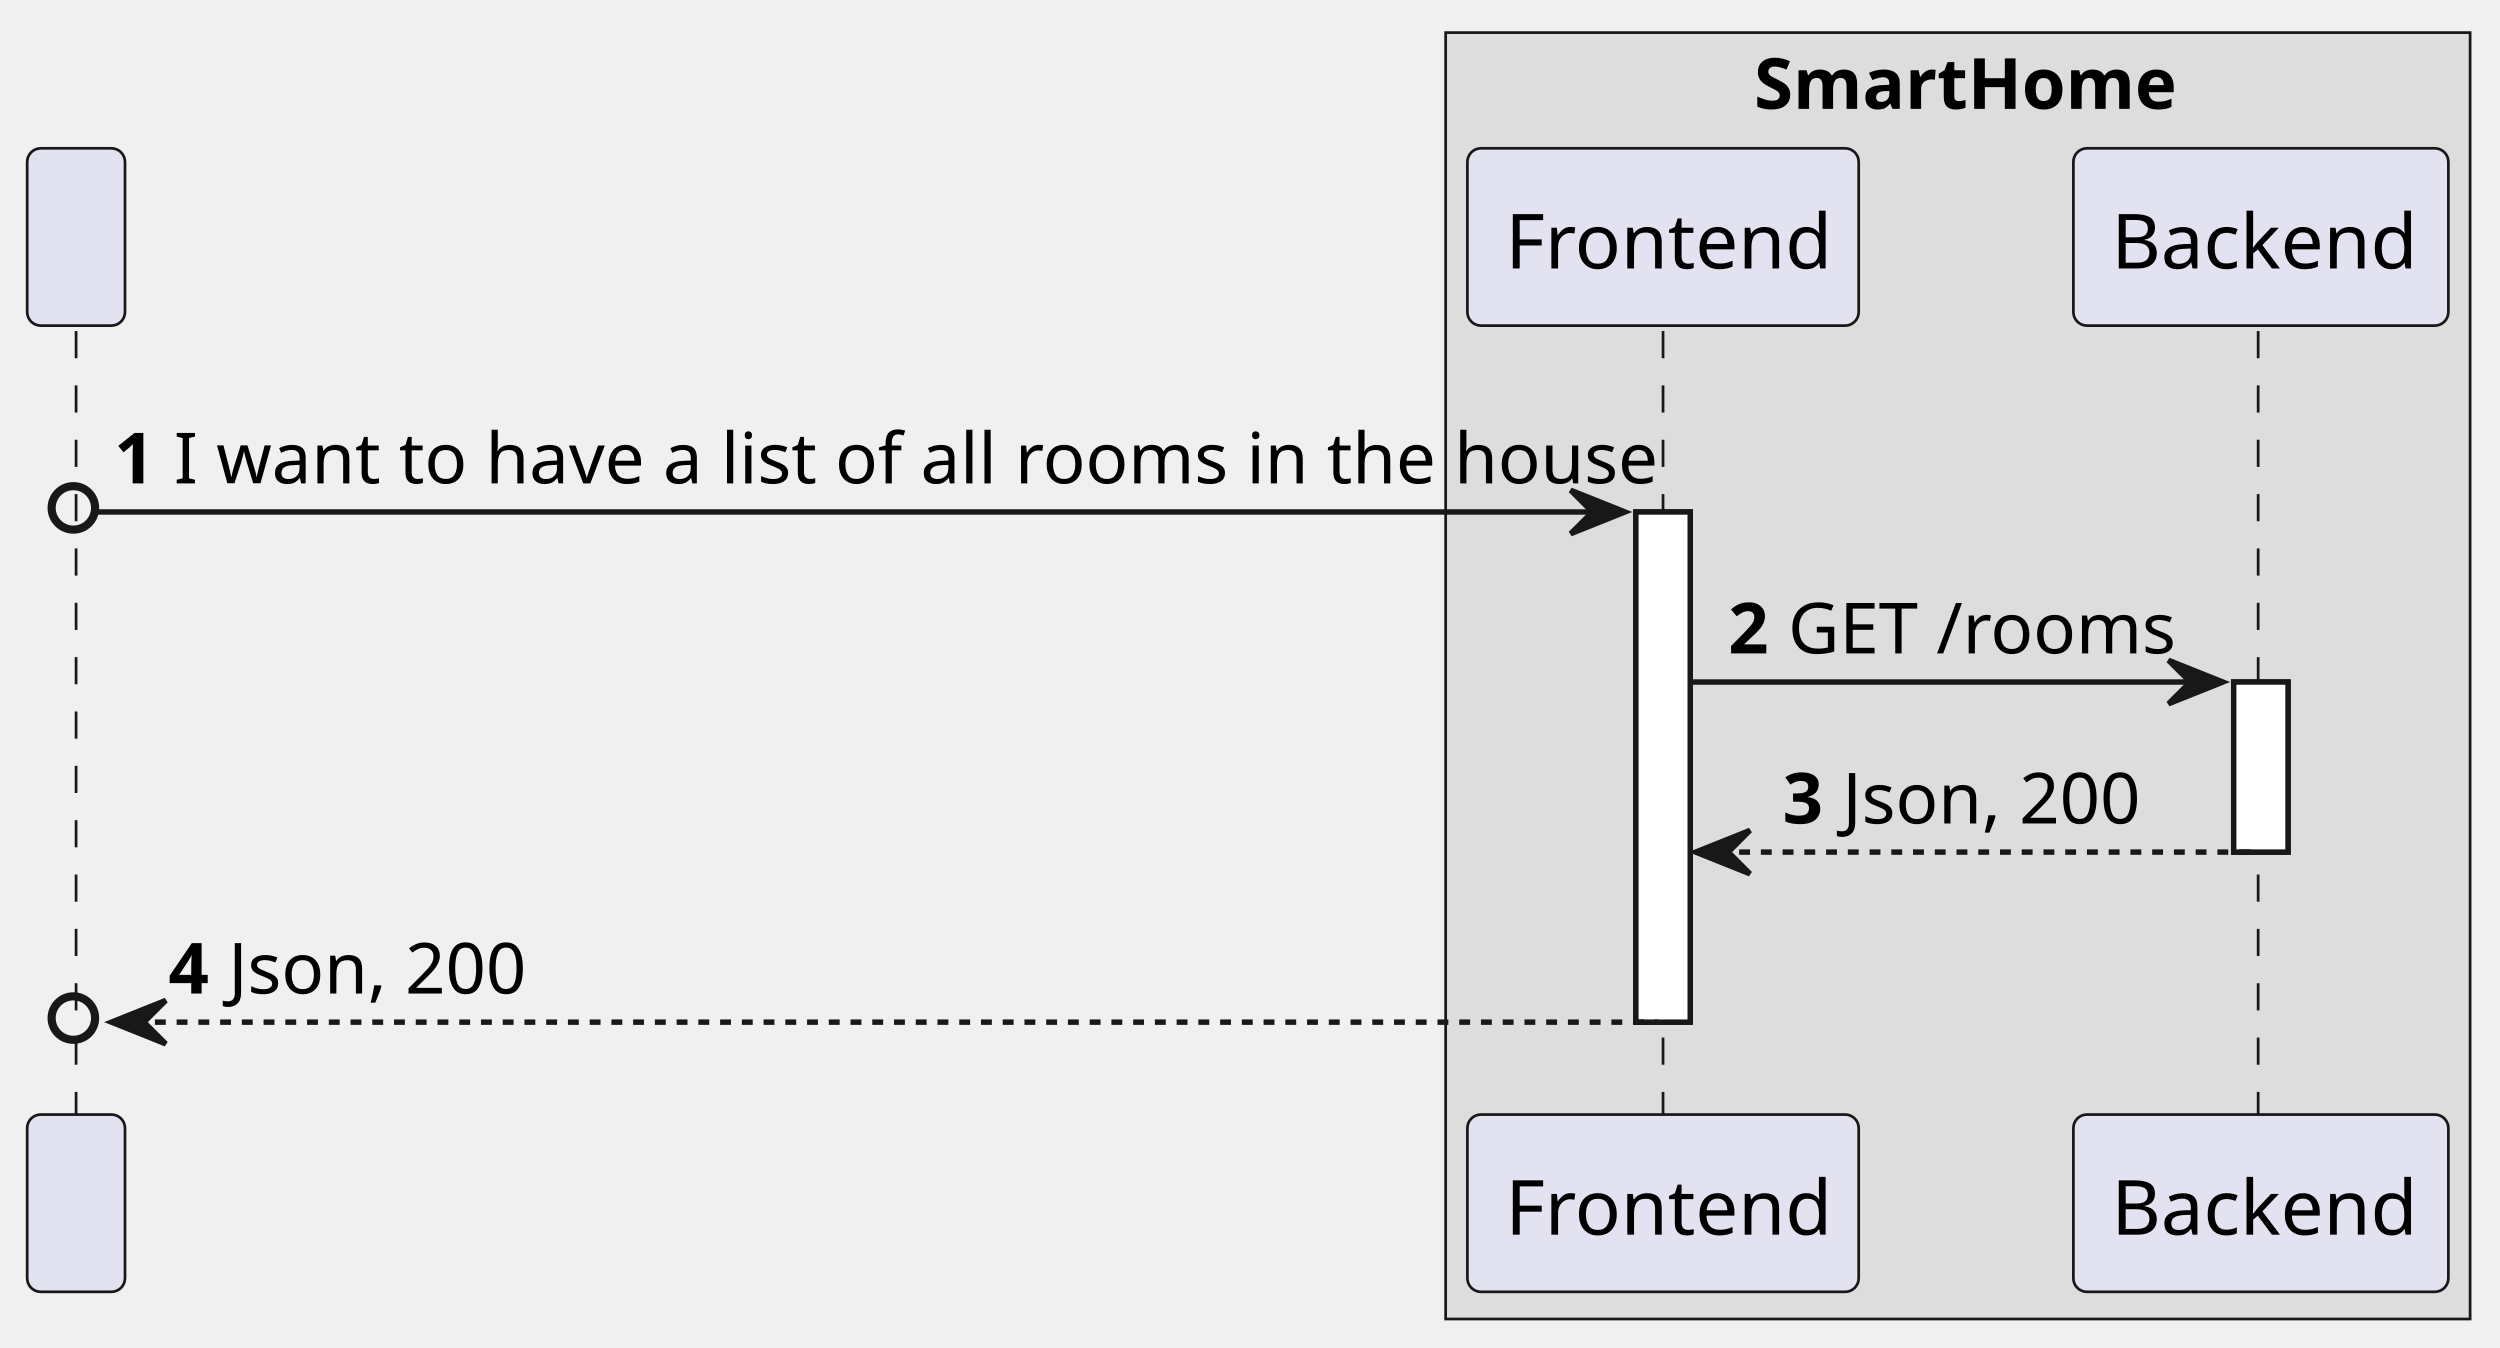
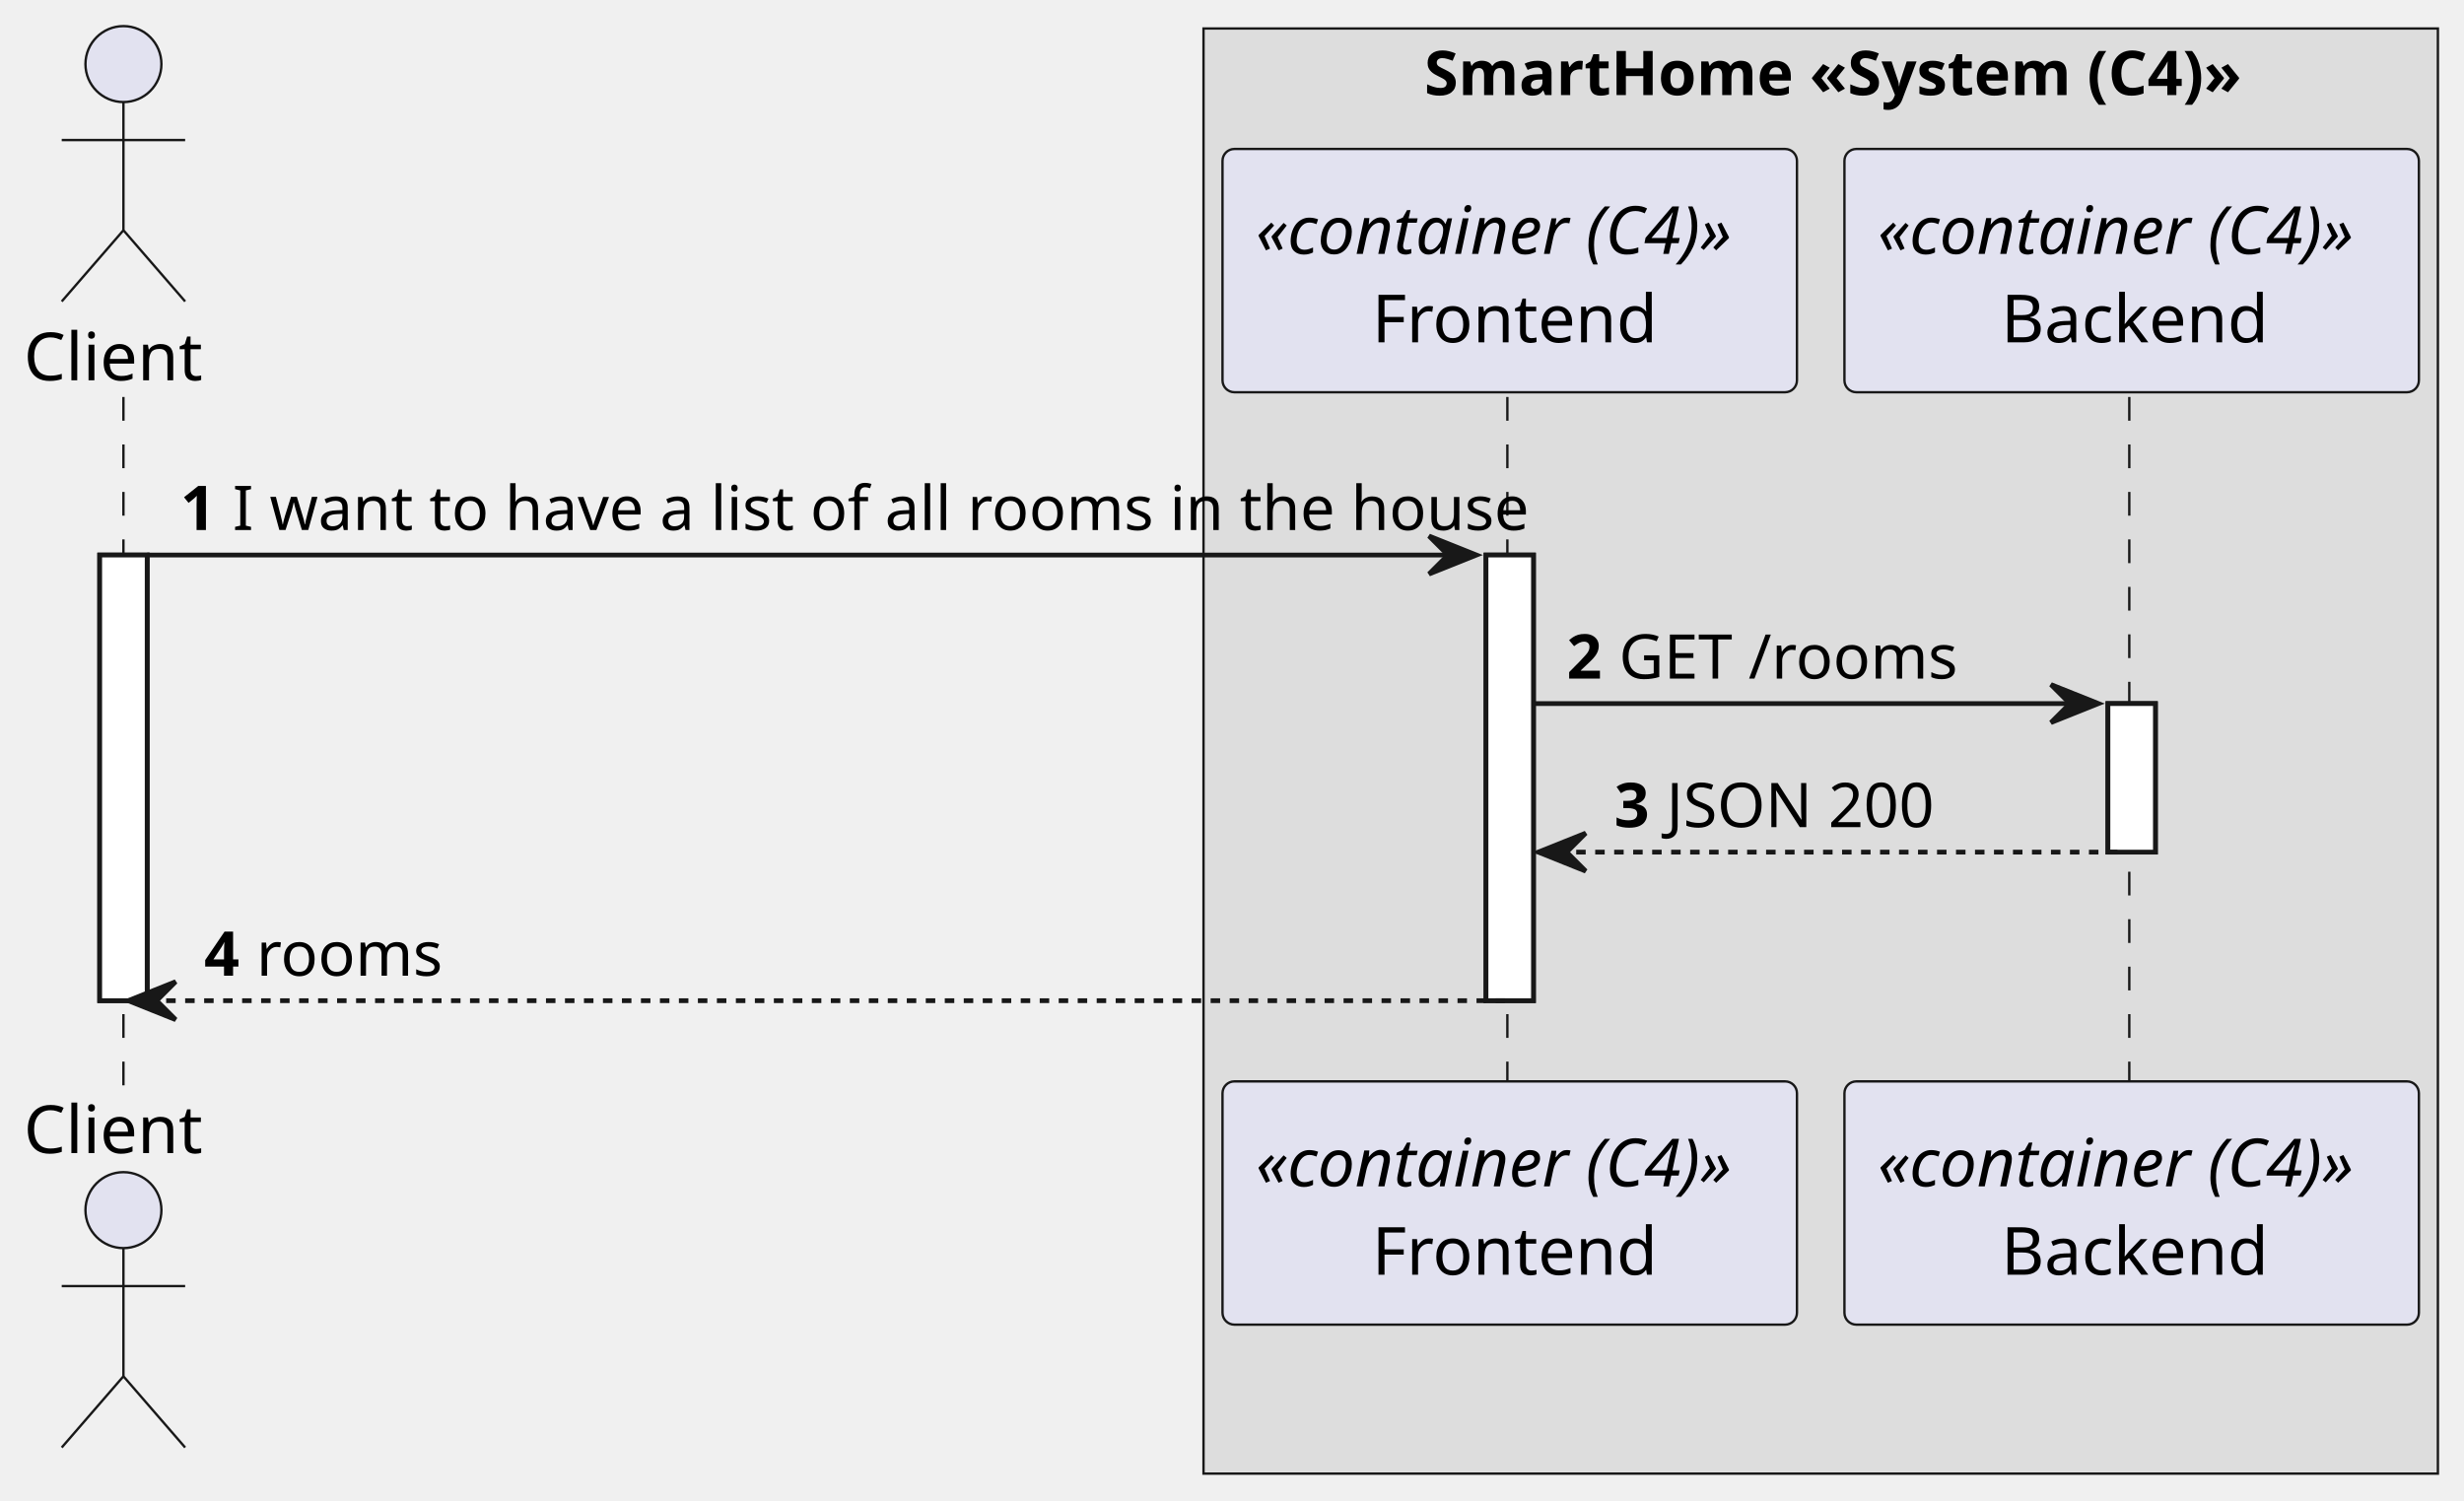
- <svg xmlns="http://www.w3.org/2000/svg" contentStyleType="text/css" height="248px" preserveAspectRatio="none" style="width:460px;height:248px;background:#FFFFFF;" version="1.1" viewBox="0 0 460 248" width="460px" zoomAndPan="magnify">
+ <svg xmlns="http://www.w3.org/2000/svg" contentStyleType="text/css" height="316px" preserveAspectRatio="none" style="width:519px;height:316px;background:#FFFFFF;" version="1.1" viewBox="0 0 519 316" width="519px" zoomAndPan="magnify">
  <defs />
  <g>
-     <rect fill="#DDDDDD" height="236.697" style="stroke:#181818;stroke-width:0.5;" width="188.5" x="266" y="6" />
-     <text fill="#000000" font-family="sans-serif" font-size="13" font-weight="bold" lengthAdjust="spacing" textLength="75" x="322.75" y="20.028">SmartHome</text>
-     <rect fill="#FFFFFF" height="93.873" style="stroke:#181818;stroke-width:1.0;" width="10" x="301" y="94.203" />
-     <rect fill="#FFFFFF" height="31.291" style="stroke:#181818;stroke-width:1.0;" width="10" x="411" y="125.494" />
-     <line style="stroke:#181818;stroke-width:0.5;stroke-dasharray:5.0,5.0;" x1="14" x2="14" y1="60.912" y2="206.076" />
-     <line style="stroke:#181818;stroke-width:0.5;stroke-dasharray:5.0,5.0;" x1="306" x2="306" y1="60.912" y2="206.076" />
-     <line style="stroke:#181818;stroke-width:0.5;stroke-dasharray:5.0,5.0;" x1="415.5" x2="415.5" y1="60.912" y2="206.076" />
-     <rect fill="#E2E2F0" height="32.621" rx="2.5" ry="2.5" style="stroke:#181818;stroke-width:0.5;" width="18" x="5" y="27.291" />
-     <text fill="#000000" font-family="sans-serif" font-size="14" lengthAdjust="spacing" textLength="4" x="12" y="49.398"> </text>
-     <rect fill="#E2E2F0" height="32.621" rx="2.5" ry="2.5" style="stroke:#181818;stroke-width:0.5;" width="18" x="5" y="205.076" />
-     <text fill="#000000" font-family="sans-serif" font-size="14" lengthAdjust="spacing" textLength="4" x="12" y="227.184"> </text>
-     <rect fill="#E2E2F0" height="32.621" rx="2.5" ry="2.5" style="stroke:#181818;stroke-width:0.5;" width="72" x="270" y="27.291" />
-     <text fill="#000000" font-family="sans-serif" font-size="14" lengthAdjust="spacing" textLength="58" x="277" y="49.398">Frontend</text>
-     <rect fill="#E2E2F0" height="32.621" rx="2.5" ry="2.5" style="stroke:#181818;stroke-width:0.5;" width="72" x="270" y="205.076" />
-     <text fill="#000000" font-family="sans-serif" font-size="14" lengthAdjust="spacing" textLength="58" x="277" y="227.184">Frontend</text>
-     <rect fill="#E2E2F0" height="32.621" rx="2.5" ry="2.5" style="stroke:#181818;stroke-width:0.5;" width="69" x="381.5" y="27.291" />
-     <text fill="#000000" font-family="sans-serif" font-size="14" lengthAdjust="spacing" textLength="55" x="388.5" y="49.398">Backend</text>
-     <rect fill="#E2E2F0" height="32.621" rx="2.5" ry="2.5" style="stroke:#181818;stroke-width:0.5;" width="69" x="381.5" y="205.076" />
-     <text fill="#000000" font-family="sans-serif" font-size="14" lengthAdjust="spacing" textLength="55" x="388.5" y="227.184">Backend</text>
-     <rect fill="#FFFFFF" height="93.873" style="stroke:#181818;stroke-width:1.0;" width="10" x="301" y="94.203" />
-     <rect fill="#FFFFFF" height="31.291" style="stroke:#181818;stroke-width:1.0;" width="10" x="411" y="125.494" />
-     <ellipse cx="13.5" cy="93.453" fill="none" rx="4" ry="4" style="stroke:#181818;stroke-width:1.5;" />
-     <polygon fill="#181818" points="289,90.203,299,94.203,289,98.203,293,94.203" style="stroke:#181818;stroke-width:1.0;" />
-     <line style="stroke:#181818;stroke-width:1.0;" x1="18" x2="295" y1="94.203" y2="94.203" />
-     <text fill="#000000" font-family="sans-serif" font-size="13" font-weight="bold" lengthAdjust="spacing" textLength="7" x="21" y="88.94">1</text>
-     <text fill="#000000" font-family="sans-serif" font-size="13" lengthAdjust="spacing" textLength="257" x="32" y="88.94">I want to have a list of all rooms in the house</text>
-     <polygon fill="#181818" points="399,121.494,409,125.494,399,129.494,403,125.494" style="stroke:#181818;stroke-width:1.0;" />
-     <line style="stroke:#181818;stroke-width:1.0;" x1="311" x2="405" y1="125.494" y2="125.494" />
-     <text fill="#000000" font-family="sans-serif" font-size="13" font-weight="bold" lengthAdjust="spacing" textLength="7" x="318" y="120.231">2</text>
-     <text fill="#000000" font-family="sans-serif" font-size="13" lengthAdjust="spacing" textLength="70" x="329" y="120.231">GET /rooms</text>
-     <polygon fill="#181818" points="322,152.785,312,156.785,322,160.785,318,156.785" style="stroke:#181818;stroke-width:1.0;" />
-     <line style="stroke:#181818;stroke-width:1.0;stroke-dasharray:2.0,2.0;" x1="316" x2="415" y1="156.785" y2="156.785" />
-     <text fill="#000000" font-family="sans-serif" font-size="13" font-weight="bold" lengthAdjust="spacing" textLength="7" x="328" y="151.523">3</text>
-     <text fill="#000000" font-family="sans-serif" font-size="13" lengthAdjust="spacing" textLength="56" x="339" y="151.523">Json, 200</text>
-     <ellipse cx="13.5" cy="187.326" fill="none" rx="4" ry="4" style="stroke:#181818;stroke-width:1.5;" />
-     <polygon fill="#181818" points="30.5,184.076,20.5,188.076,30.5,192.076,26.5,188.076" style="stroke:#181818;stroke-width:1.0;" />
-     <line style="stroke:#181818;stroke-width:1.0;stroke-dasharray:2.0,2.0;" x1="28.5" x2="305" y1="188.076" y2="188.076" />
-     <text fill="#000000" font-family="sans-serif" font-size="13" font-weight="bold" lengthAdjust="spacing" textLength="7" x="31" y="182.814">4</text>
-     <text fill="#000000" font-family="sans-serif" font-size="13" lengthAdjust="spacing" textLength="56" x="42" y="182.814">Json, 200</text>
+     <rect fill="#DDDDDD" height="304.406" style="stroke:#181818;stroke-width:0.5;" width="260" x="253.5" y="6" />
+     <text fill="#000000" font-family="sans-serif" font-size="13" font-weight="bold" lengthAdjust="spacing" textLength="167" x="300" y="20.028">SmartHome «System (C4)»</text>
+     <rect fill="#FFFFFF" height="93.873" style="stroke:#181818;stroke-width:1.0;" width="10" x="21" y="116.912" />
+     <rect fill="#FFFFFF" height="93.873" style="stroke:#181818;stroke-width:1.0;" width="10" x="313" y="116.912" />
+     <rect fill="#FFFFFF" height="31.291" style="stroke:#181818;stroke-width:1.0;" width="10" x="444" y="148.203" />
+     <line style="stroke:#181818;stroke-width:0.5;stroke-dasharray:5.0,5.0;" x1="26" x2="26" y1="83.621" y2="228.785" />
+     <line style="stroke:#181818;stroke-width:0.5;stroke-dasharray:5.0,5.0;" x1="317.5" x2="317.5" y1="83.621" y2="228.785" />
+     <line style="stroke:#181818;stroke-width:0.5;stroke-dasharray:5.0,5.0;" x1="448.5" x2="448.5" y1="83.621" y2="228.785" />
+     <text fill="#000000" font-family="sans-serif" font-size="14" lengthAdjust="spacing" textLength="36" x="5" y="80.107">Client</text>
+     <ellipse cx="26" cy="13.5" fill="#E2E2F0" rx="8" ry="8" style="stroke:#181818;stroke-width:0.5;" />
+     <path d="M26,21.5 L26,48.5 M13,29.5 L39,29.5 M26,48.5 L13,63.5 M26,48.5 L39,63.5 " fill="none" style="stroke:#181818;stroke-width:0.5;" />
+     <text fill="#000000" font-family="sans-serif" font-size="14" lengthAdjust="spacing" textLength="36" x="5" y="242.893">Client</text>
+     <ellipse cx="26" cy="254.906" fill="#E2E2F0" rx="8" ry="8" style="stroke:#181818;stroke-width:0.5;" />
+     <path d="M26,262.906 L26,289.906 M13,270.906 L39,270.906 M26,289.906 L13,304.906 M26,289.906 L39,304.906 " fill="none" style="stroke:#181818;stroke-width:0.5;" />
+     <rect fill="#E2E2F0" height="51.242" rx="2.5" ry="2.5" style="stroke:#181818;stroke-width:0.5;" width="121" x="257.5" y="31.379" />
+     <text fill="#000000" font-family="sans-serif" font-size="14" font-style="italic" lengthAdjust="spacing" textLength="107" x="264.5" y="53.486">«container (C4)»</text>
+     <text fill="#000000" font-family="sans-serif" font-size="14" lengthAdjust="spacing" textLength="58" x="289" y="72.107">Frontend</text>
+     <rect fill="#E2E2F0" height="51.242" rx="2.5" ry="2.5" style="stroke:#181818;stroke-width:0.5;" width="121" x="257.5" y="227.785" />
+     <text fill="#000000" font-family="sans-serif" font-size="14" font-style="italic" lengthAdjust="spacing" textLength="107" x="264.5" y="249.893">«container (C4)»</text>
+     <text fill="#000000" font-family="sans-serif" font-size="14" lengthAdjust="spacing" textLength="58" x="289" y="268.514">Frontend</text>
+     <rect fill="#E2E2F0" height="51.242" rx="2.5" ry="2.5" style="stroke:#181818;stroke-width:0.5;" width="121" x="388.5" y="31.379" />
+     <text fill="#000000" font-family="sans-serif" font-size="14" font-style="italic" lengthAdjust="spacing" textLength="107" x="395.5" y="53.486">«container (C4)»</text>
+     <text fill="#000000" font-family="sans-serif" font-size="14" lengthAdjust="spacing" textLength="55" x="421.5" y="72.107">Backend</text>
+     <rect fill="#E2E2F0" height="51.242" rx="2.5" ry="2.5" style="stroke:#181818;stroke-width:0.5;" width="121" x="388.5" y="227.785" />
+     <text fill="#000000" font-family="sans-serif" font-size="14" font-style="italic" lengthAdjust="spacing" textLength="107" x="395.5" y="249.893">«container (C4)»</text>
+     <text fill="#000000" font-family="sans-serif" font-size="14" lengthAdjust="spacing" textLength="55" x="421.5" y="268.514">Backend</text>
+     <rect fill="#FFFFFF" height="93.873" style="stroke:#181818;stroke-width:1.0;" width="10" x="21" y="116.912" />
+     <rect fill="#FFFFFF" height="93.873" style="stroke:#181818;stroke-width:1.0;" width="10" x="313" y="116.912" />
+     <rect fill="#FFFFFF" height="31.291" style="stroke:#181818;stroke-width:1.0;" width="10" x="444" y="148.203" />
+     <polygon fill="#181818" points="301,112.912,311,116.912,301,120.912,305,116.912" style="stroke:#181818;stroke-width:1.0;" />
+     <line style="stroke:#181818;stroke-width:1.0;" x1="31" x2="307" y1="116.912" y2="116.912" />
+     <text fill="#000000" font-family="sans-serif" font-size="13" font-weight="bold" lengthAdjust="spacing" textLength="7" x="38" y="111.649">1</text>
+     <text fill="#000000" font-family="sans-serif" font-size="13" lengthAdjust="spacing" textLength="257" x="49" y="111.649">I want to have a list of all rooms in the house</text>
+     <polygon fill="#181818" points="432,144.203,442,148.203,432,152.203,436,148.203" style="stroke:#181818;stroke-width:1.0;" />
+     <line style="stroke:#181818;stroke-width:1.0;" x1="323" x2="438" y1="148.203" y2="148.203" />
+     <text fill="#000000" font-family="sans-serif" font-size="13" font-weight="bold" lengthAdjust="spacing" textLength="7" x="330" y="142.94">2</text>
+     <text fill="#000000" font-family="sans-serif" font-size="13" lengthAdjust="spacing" textLength="70" x="341" y="142.94">GET /rooms</text>
+     <polygon fill="#181818" points="334,175.494,324,179.494,334,183.494,330,179.494" style="stroke:#181818;stroke-width:1.0;" />
+     <line style="stroke:#181818;stroke-width:1.0;stroke-dasharray:2.0,2.0;" x1="328" x2="448" y1="179.494" y2="179.494" />
+     <text fill="#000000" font-family="sans-serif" font-size="13" font-weight="bold" lengthAdjust="spacing" textLength="7" x="340" y="174.231">3</text>
+     <text fill="#000000" font-family="sans-serif" font-size="13" lengthAdjust="spacing" textLength="59" x="351" y="174.231">JSON 200</text>
+     <polygon fill="#181818" points="37,206.785,27,210.785,37,214.785,33,210.785" style="stroke:#181818;stroke-width:1.0;" />
+     <line style="stroke:#181818;stroke-width:1.0;stroke-dasharray:2.0,2.0;" x1="31" x2="317" y1="210.785" y2="210.785" />
+     <text fill="#000000" font-family="sans-serif" font-size="13" font-weight="bold" lengthAdjust="spacing" textLength="7" x="43" y="205.523">4</text>
+     <text fill="#000000" font-family="sans-serif" font-size="13" lengthAdjust="spacing" textLength="36" x="54" y="205.523">rooms</text>
  </g>
</svg>
